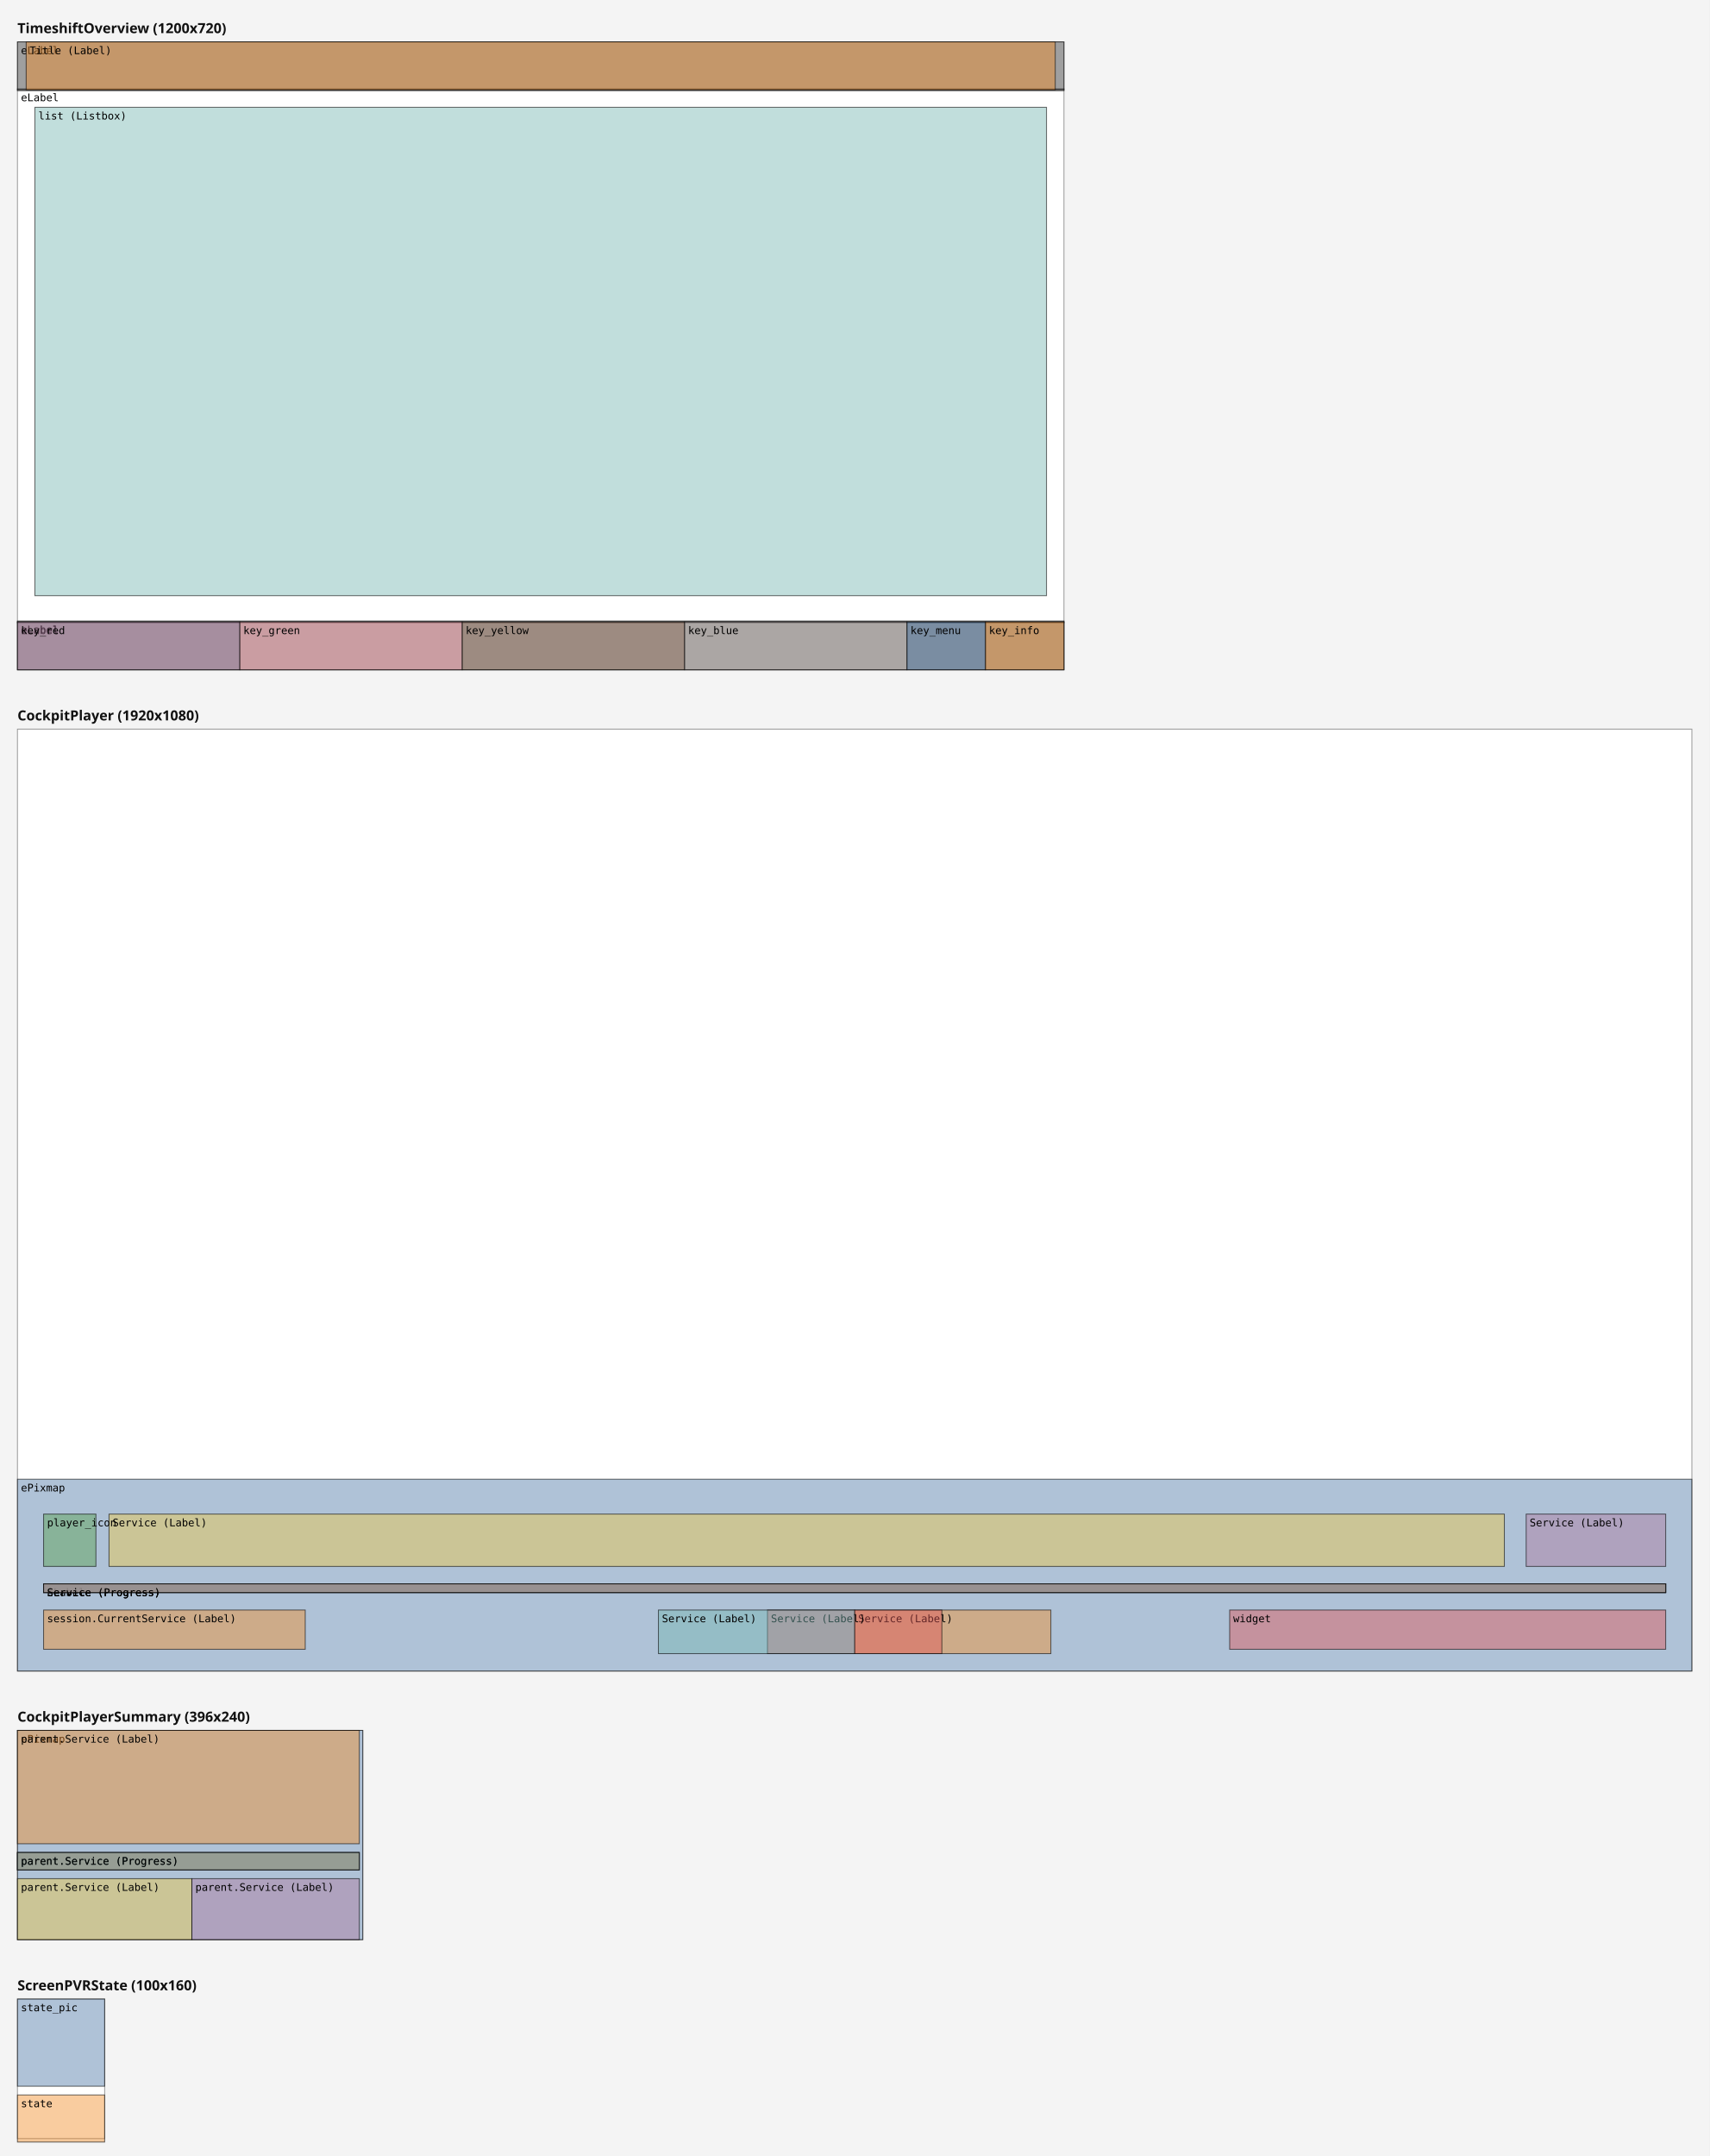
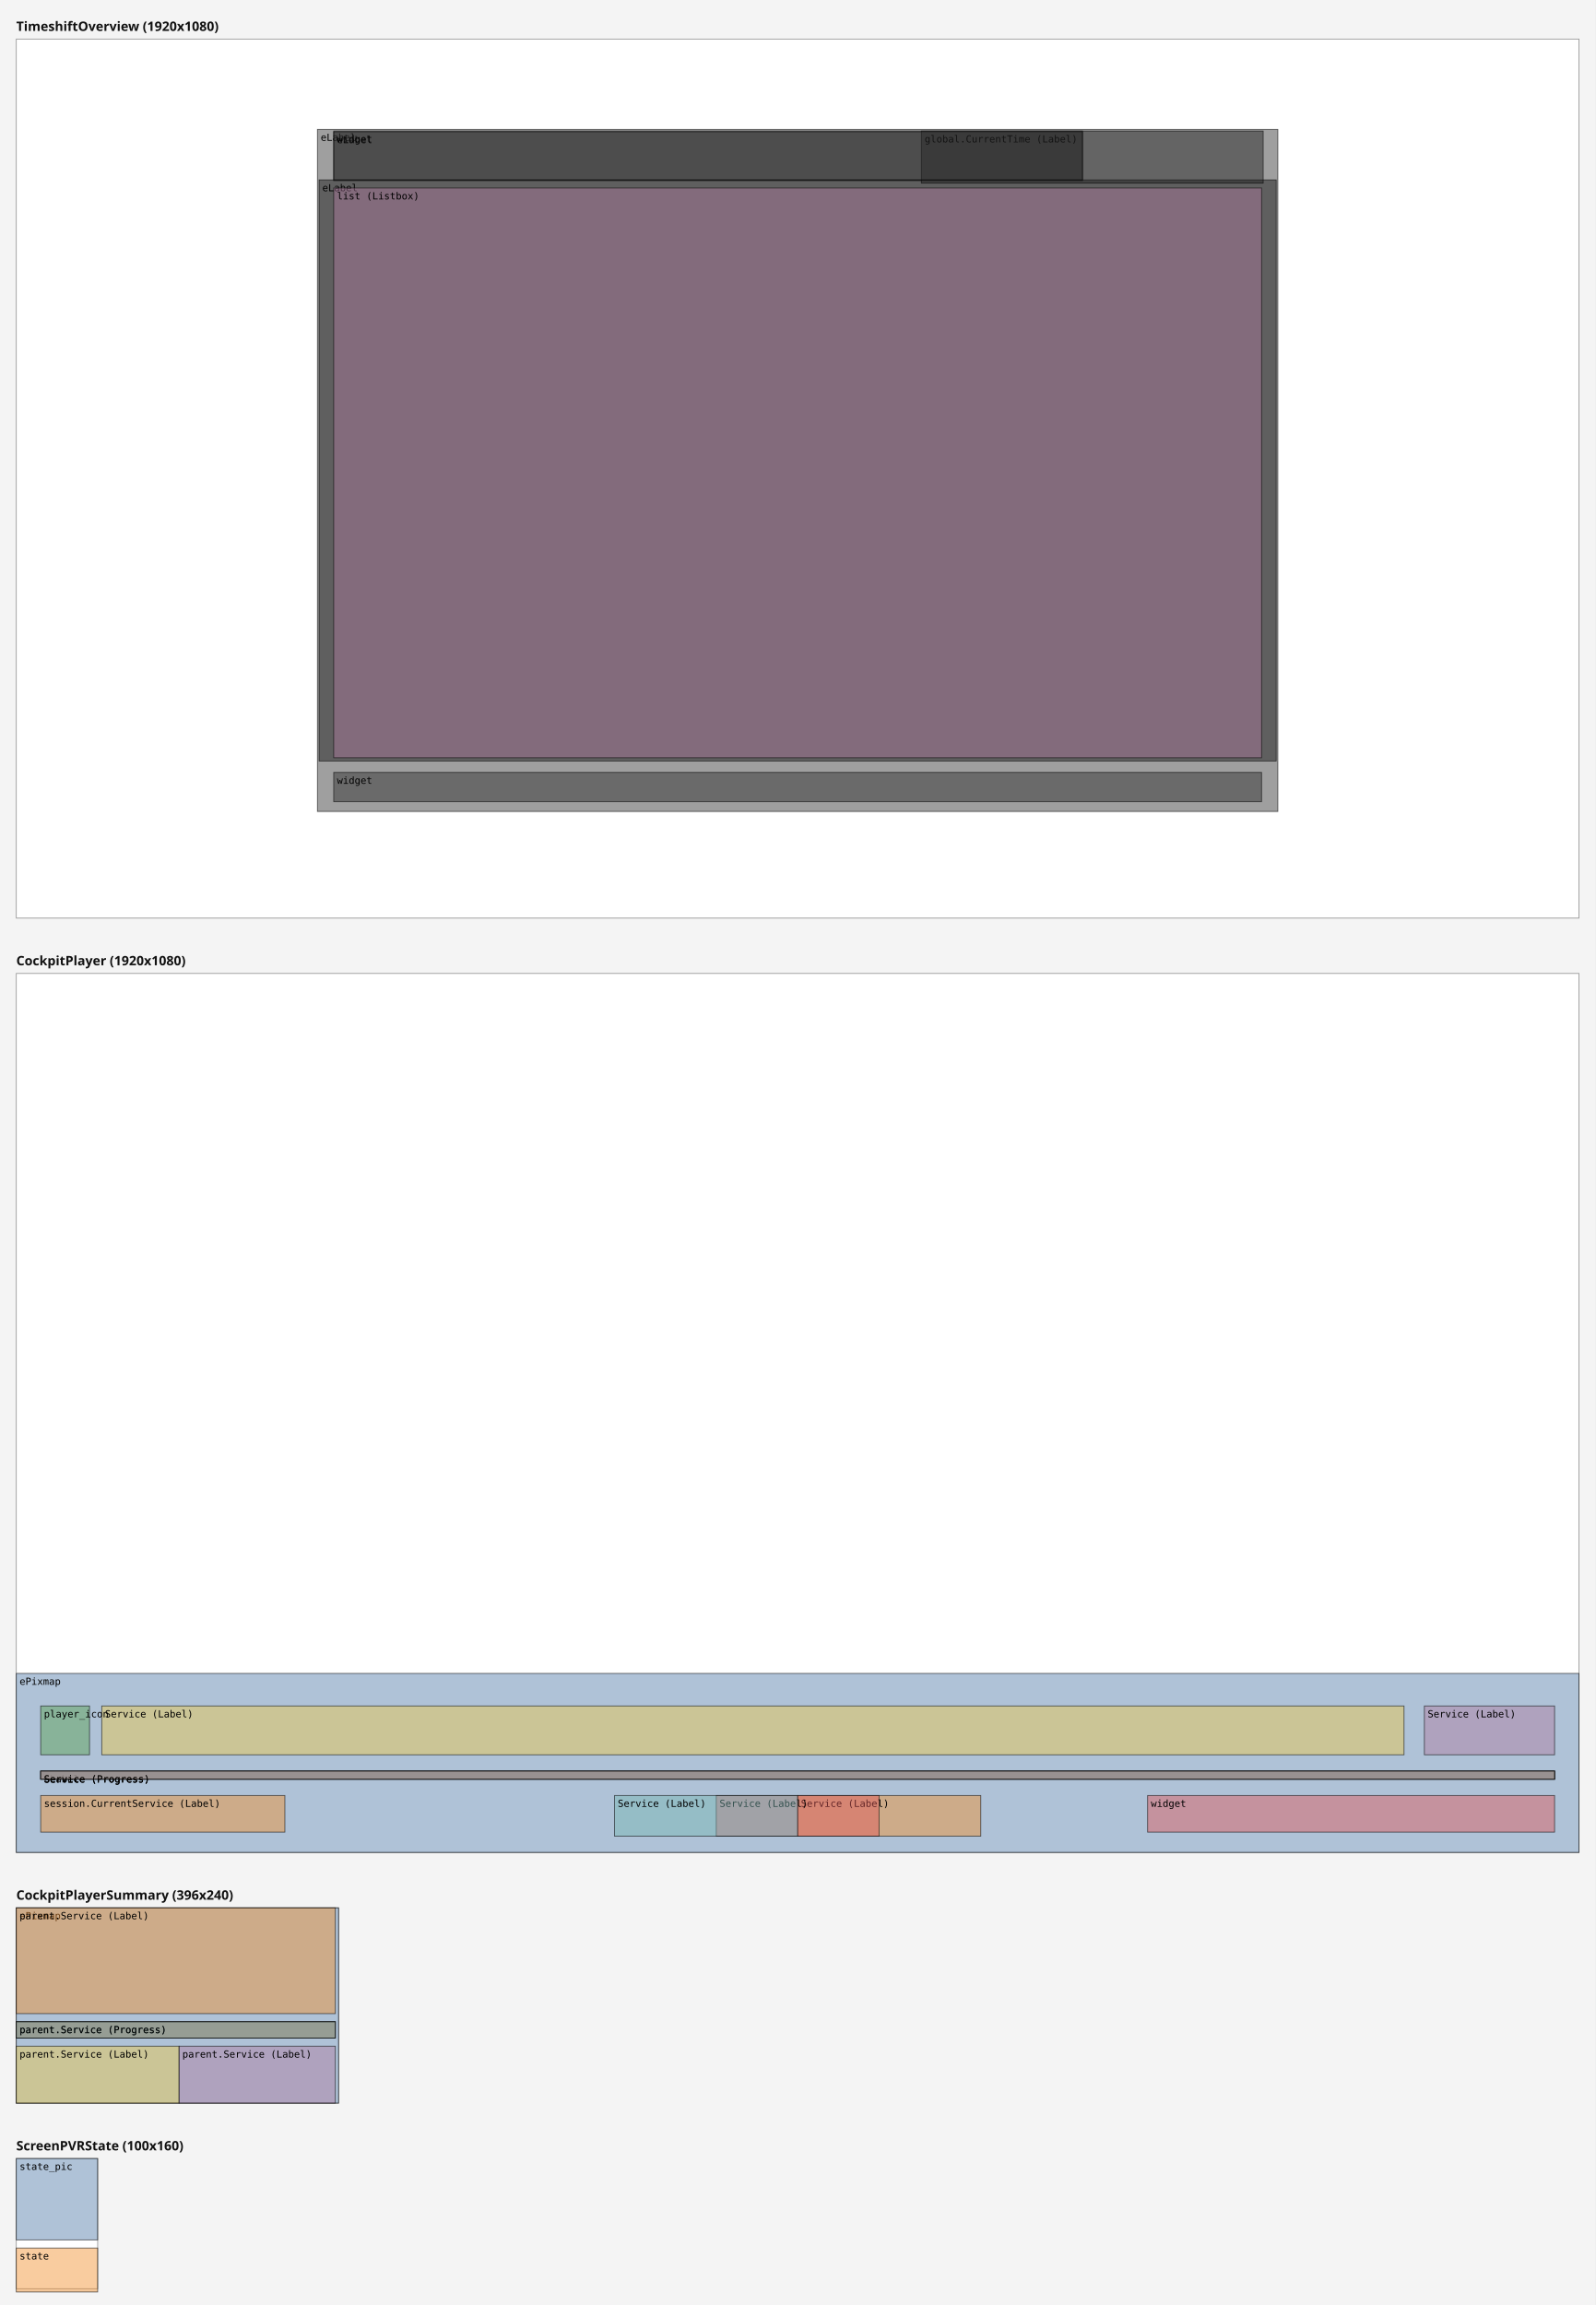
- <svg xmlns="http://www.w3.org/2000/svg" width="1960" height="2472" viewBox="0 0 1960 2472">
-   <rect x="0" y="0" width="1960" height="2472" fill="#f4f4f4" />
-   <text x="20" y="38" font-family="sans-serif" font-size="16" font-weight="bold" fill="#111111">TimeshiftOverview (1200x720)</text>
+ <svg xmlns="http://www.w3.org/2000/svg" width="1960" height="2832" viewBox="0 0 1960 2832">
+   <rect x="0" y="0" width="1960" height="2832" fill="#f4f4f4" />
+   <text x="20" y="38" font-family="sans-serif" font-size="16" font-weight="bold" fill="#111111">TimeshiftOverview (1920x1080)</text>
  <g data-screen="0" transform="translate(20,48)">
-     <rect x="0" y="0" width="1200" height="720" fill="#ffffff" stroke="#999999" stroke-width="1" />
+     <rect x="0" y="0" width="1920" height="1080" fill="#ffffff" stroke="#999999" stroke-width="1" />
    <g>
-       <rect data-ref="0:0" x="0" y="0" width="1200" height="55" fill="#2c2c2c" fill-opacity="0.45" stroke="#000000" stroke-opacity="0.6" stroke-width="1" />
-       <text x="4" y="14" font-family="monospace" font-size="12" fill="#000000">eLabel</text>
+       <rect data-ref="0:0" x="370" y="111" width="1180" height="838" fill="#2c2c2c" fill-opacity="0.45" stroke="#000000" stroke-opacity="0.6" stroke-width="1" />
+       <text x="374" y="125" font-family="monospace" font-size="12" fill="#000000">eLabel</text>
    </g>
    <g>
-       <rect data-ref="0:2" x="0" y="54" width="1200" height="2" fill="#424242" fill-opacity="0.45" stroke="#000000" stroke-opacity="0.6" stroke-width="1" />
-       <text x="4" y="68" font-family="monospace" font-size="12" fill="#000000">eLabel</text>
+       <rect data-ref="0:1" x="372" y="173" width="1176" height="714" fill="#121212" fill-opacity="0.45" stroke="#000000" stroke-opacity="0.6" stroke-width="1" />
+       <text x="376" y="187" font-family="monospace" font-size="12" fill="#000000">eLabel</text>
    </g>
    <g>
-       <rect data-ref="0:3" x="20" y="75" width="1160" height="560" fill="#76b7b2" fill-opacity="0.45" stroke="#000000" stroke-opacity="0.6" stroke-width="1" />
-       <text x="24" y="89" font-family="monospace" font-size="12" fill="#000000">list (Listbox)</text>
+       <rect data-ref="0:6" x="390" y="183" width="1140" height="700" fill="#b07aa1" fill-opacity="0.45" stroke="#000000" stroke-opacity="0.6" stroke-width="1" />
+       <text x="394" y="197" font-family="monospace" font-size="12" fill="#000000">list (Listbox)</text>
    </g>
    <g>
-       <rect data-ref="0:4" x="0" y="664" width="1200" height="2" fill="#424242" fill-opacity="0.45" stroke="#000000" stroke-opacity="0.6" stroke-width="1" />
-       <text x="4" y="678" font-family="monospace" font-size="12" fill="#000000">eLabel</text>
+       <rect data-ref="0:2" x="390" y="901" width="1140" height="36" fill="#2c2c2c" fill-opacity="0.45" stroke="#000000" stroke-opacity="0.6" stroke-width="1" />
+       <text x="394" y="915" font-family="monospace" font-size="12" fill="#000000">widget</text>
    </g>
    <g>
-       <rect data-ref="0:5" x="0" y="665" width="1200" height="55" fill="#2c2c2c" fill-opacity="0.45" stroke="#000000" stroke-opacity="0.6" stroke-width="1" />
-       <text x="4" y="679" font-family="monospace" font-size="12" fill="#000000">eLabel</text>
+       <rect data-ref="0:4" x="390" y="114" width="920" height="60" fill="#2c2c2c" fill-opacity="0.45" stroke="#000000" stroke-opacity="0.6" stroke-width="1" />
+       <text x="394" y="128" font-family="monospace" font-size="12" fill="#000000">eLabel</text>
    </g>
    <g>
-       <rect data-ref="0:1" x="10" y="0" width="1180" height="55" fill="#f28e2b" fill-opacity="0.45" stroke="#000000" stroke-opacity="0.6" stroke-width="1" />
-       <text x="14" y="14" font-family="monospace" font-size="12" fill="#000000">Title (Label)</text>
+       <rect data-ref="0:3" x="1112" y="113" width="420" height="64" fill="#1d1d1d" fill-opacity="0.45" stroke="#000000" stroke-opacity="0.6" stroke-width="1" />
+       <text x="1116" y="127" font-family="monospace" font-size="12" fill="#000000">global.CurrentTime (Label)</text>
    </g>
    <g>
-       <rect data-ref="0:6" x="0" y="665" width="255" height="55" fill="#b07aa1" fill-opacity="0.45" stroke="#000000" stroke-opacity="0.6" stroke-width="1" />
-       <text x="4" y="679" font-family="monospace" font-size="12" fill="#000000">key_red</text>
-     </g>
-     <g>
-       <rect data-ref="0:7" x="255" y="665" width="255" height="55" fill="#ff9da7" fill-opacity="0.45" stroke="#000000" stroke-opacity="0.6" stroke-width="1" />
-       <text x="259" y="679" font-family="monospace" font-size="12" fill="#000000">key_green</text>
-     </g>
-     <g>
-       <rect data-ref="0:8" x="510" y="665" width="255" height="55" fill="#9c755f" fill-opacity="0.45" stroke="#000000" stroke-opacity="0.6" stroke-width="1" />
-       <text x="514" y="679" font-family="monospace" font-size="12" fill="#000000">key_yellow</text>
-     </g>
-     <g>
-       <rect data-ref="0:9" x="765" y="665" width="255" height="55" fill="#bab0ac" fill-opacity="0.45" stroke="#000000" stroke-opacity="0.6" stroke-width="1" />
-       <text x="769" y="679" font-family="monospace" font-size="12" fill="#000000">key_blue</text>
-     </g>
-     <g>
-       <rect data-ref="0:10" x="1020" y="665" width="90" height="55" fill="#4e79a7" fill-opacity="0.45" stroke="#000000" stroke-opacity="0.6" stroke-width="1" />
-       <text x="1024" y="679" font-family="monospace" font-size="12" fill="#000000">key_menu</text>
-     </g>
-     <g>
-       <rect data-ref="0:11" x="1110" y="665" width="90" height="55" fill="#f28e2b" fill-opacity="0.45" stroke="#000000" stroke-opacity="0.6" stroke-width="1" />
-       <text x="1114" y="679" font-family="monospace" font-size="12" fill="#000000">key_info</text>
+       <rect data-ref="0:5" x="390" y="113" width="920" height="60" fill="#2c2c2c" fill-opacity="0.45" stroke="#000000" stroke-opacity="0.6" stroke-width="1" />
+       <text x="394" y="127" font-family="monospace" font-size="12" fill="#000000">widget</text>
    </g>
  </g>
-   <text x="20" y="826" font-family="sans-serif" font-size="16" font-weight="bold" fill="#111111">CockpitPlayer (1920x1080)</text>
-   <g data-screen="1" transform="translate(20,836)">
+   <text x="20" y="1186" font-family="sans-serif" font-size="16" font-weight="bold" fill="#111111">CockpitPlayer (1920x1080)</text>
+   <g data-screen="1" transform="translate(20,1196)">
    <rect x="0" y="0" width="1920" height="1080" fill="#ffffff" stroke="#999999" stroke-width="1" />
    <g>
      <rect data-ref="1:0" x="0" y="860" width="1920" height="220" fill="#4e79a7" fill-opacity="0.45" stroke="#000000" stroke-opacity="0.6" stroke-width="1" />
      <text x="4" y="874" font-family="monospace" font-size="12" fill="#000000">ePixmap</text>
    </g>
    <g>
      <rect data-ref="1:1" x="960" y="1010" width="225" height="50" fill="#f28e2b" fill-opacity="0.45" stroke="#000000" stroke-opacity="0.6" stroke-width="1" />
      <text x="964" y="1024" font-family="monospace" font-size="12" fill="#000000">Service (Label)</text>
    </g>
    <g>
      <rect data-ref="1:2" x="860" y="1010" width="200" height="50" fill="#e15759" fill-opacity="0.45" stroke="#000000" stroke-opacity="0.6" stroke-width="1" />
      <text x="864" y="1024" font-family="monospace" font-size="12" fill="#000000">Service (Label)</text>
    </g>
    <g>
      <rect data-ref="1:3" x="735" y="1010" width="225" height="50" fill="#76b7b2" fill-opacity="0.45" stroke="#000000" stroke-opacity="0.6" stroke-width="1" />
      <text x="739" y="1024" font-family="monospace" font-size="12" fill="#000000">Service (Label)</text>
    </g>
    <g>
      <rect data-ref="1:5" x="105" y="900" width="1600" height="60" fill="#edc948" fill-opacity="0.45" stroke="#000000" stroke-opacity="0.6" stroke-width="1" />
      <text x="109" y="914" font-family="monospace" font-size="12" fill="#000000">Service (Label)</text>
    </g>
    <g>
      <rect data-ref="1:6" x="1730" y="900" width="160" height="60" fill="#b07aa1" fill-opacity="0.45" stroke="#000000" stroke-opacity="0.6" stroke-width="1" />
      <text x="1734" y="914" font-family="monospace" font-size="12" fill="#000000">Service (Label)</text>
    </g>
    <g>
      <rect data-ref="1:7" x="30" y="980" width="1860" height="10" fill="#2c2c2c" fill-opacity="0.45" stroke="#000000" stroke-opacity="0.6" stroke-width="1" />
      <text x="34" y="994" font-family="monospace" font-size="12" fill="#000000">eLabel</text>
    </g>
    <g>
      <rect data-ref="1:10" x="30" y="980" width="1860" height="10" fill="#4e79a7" fill-opacity="0.45" stroke="#000000" stroke-opacity="0.6" stroke-width="1" />
      <text x="34" y="994" font-family="monospace" font-size="12" fill="#000000">Service (Progress)</text>
    </g>
    <g>
      <rect data-ref="1:4" x="30" y="900" width="60" height="60" fill="#59a14f" fill-opacity="0.45" stroke="#000000" stroke-opacity="0.6" stroke-width="1" />
      <text x="34" y="914" font-family="monospace" font-size="12" fill="#000000">player_icon</text>
    </g>
    <g>
      <rect data-ref="1:8" x="30" y="980" width="1860" height="10" fill="#9c755f" fill-opacity="0.45" stroke="#000000" stroke-opacity="0.6" stroke-width="1" />
      <text x="34" y="994" font-family="monospace" font-size="12" fill="#000000">Service (Progress)</text>
    </g>
    <g>
      <rect data-ref="1:11" x="30" y="1010" width="300" height="45" fill="#f28e2b" fill-opacity="0.45" stroke="#000000" stroke-opacity="0.6" stroke-width="1" />
      <text x="34" y="1024" font-family="monospace" font-size="12" fill="#000000">session.CurrentService (Label)</text>
    </g>
    <g>
      <rect data-ref="1:9" x="30" y="980" width="1860" height="10" fill="#bab0ac" fill-opacity="0.45" stroke="#000000" stroke-opacity="0.6" stroke-width="1" />
      <text x="34" y="994" font-family="monospace" font-size="12" fill="#000000">Service (Progress)</text>
    </g>
    <g>
      <rect data-ref="1:12" x="1390" y="1010" width="500" height="45" fill="#e15759" fill-opacity="0.45" stroke="#000000" stroke-opacity="0.6" stroke-width="1" />
      <text x="1394" y="1024" font-family="monospace" font-size="12" fill="#000000">widget</text>
    </g>
  </g>
-   <text x="20" y="1974" font-family="sans-serif" font-size="16" font-weight="bold" fill="#111111">CockpitPlayerSummary (396x240)</text>
-   <g data-screen="2" transform="translate(20,1984)">
+   <text x="20" y="2334" font-family="sans-serif" font-size="16" font-weight="bold" fill="#111111">CockpitPlayerSummary (396x240)</text>
+   <g data-screen="2" transform="translate(20,2344)">
    <rect x="0" y="0" width="396" height="240" fill="#ffffff" stroke="#999999" stroke-width="1" />
    <g>
      <rect data-ref="2:0" x="0" y="0" width="396" height="240" fill="#4e79a7" fill-opacity="0.45" stroke="#000000" stroke-opacity="0.6" stroke-width="1" />
      <text x="4" y="14" font-family="monospace" font-size="12" fill="#000000">ePixmap</text>
    </g>
    <g>
      <rect data-ref="2:1" x="0" y="0" width="392" height="130" fill="#f28e2b" fill-opacity="0.45" stroke="#000000" stroke-opacity="0.6" stroke-width="1" />
      <text x="4" y="14" font-family="monospace" font-size="12" fill="#000000">parent.Service (Label)</text>
    </g>
    <g>
      <rect data-ref="2:5" x="0" y="170" width="200" height="70" fill="#edc948" fill-opacity="0.45" stroke="#000000" stroke-opacity="0.6" stroke-width="1" />
      <text x="4" y="184" font-family="monospace" font-size="12" fill="#000000">parent.Service (Label)</text>
    </g>
    <g>
      <rect data-ref="2:6" x="200" y="170" width="192" height="70" fill="#b07aa1" fill-opacity="0.45" stroke="#000000" stroke-opacity="0.6" stroke-width="1" />
      <text x="204" y="184" font-family="monospace" font-size="12" fill="#000000">parent.Service (Label)</text>
    </g>
    <g>
      <rect data-ref="2:4" x="0" y="140" width="392" height="20" fill="#59a14f" fill-opacity="0.45" stroke="#000000" stroke-opacity="0.6" stroke-width="1" />
      <text x="4" y="154" font-family="monospace" font-size="12" fill="#000000">parent.Service (Progress)</text>
    </g>
    <g>
      <rect data-ref="2:2" x="0" y="140" width="392" height="20" fill="#e15759" fill-opacity="0.45" stroke="#000000" stroke-opacity="0.6" stroke-width="1" />
      <text x="4" y="154" font-family="monospace" font-size="12" fill="#000000">parent.Service (Progress)</text>
    </g>
    <g>
      <rect data-ref="2:3" x="0" y="140" width="392" height="20" fill="#76b7b2" fill-opacity="0.45" stroke="#000000" stroke-opacity="0.6" stroke-width="1" />
      <text x="4" y="154" font-family="monospace" font-size="12" fill="#000000">parent.Service (Progress)</text>
    </g>
  </g>
-   <text x="20" y="2282" font-family="sans-serif" font-size="16" font-weight="bold" fill="#111111">ScreenPVRState (100x160)</text>
-   <g data-screen="3" transform="translate(20,2292)">
+   <text x="20" y="2642" font-family="sans-serif" font-size="16" font-weight="bold" fill="#111111">ScreenPVRState (100x160)</text>
+   <g data-screen="3" transform="translate(20,2652)">
    <rect x="0" y="0" width="100" height="160" fill="#ffffff" stroke="#999999" stroke-width="1" />
    <g>
      <rect data-ref="3:0" x="0" y="0" width="100" height="100" fill="#4e79a7" fill-opacity="0.45" stroke="#000000" stroke-opacity="0.6" stroke-width="1" />
      <text x="4" y="14" font-family="monospace" font-size="12" fill="#000000">state_pic</text>
    </g>
    <g>
      <rect data-ref="3:1" x="0" y="110" width="100" height="54" fill="#f28e2b" fill-opacity="0.45" stroke="#000000" stroke-opacity="0.6" stroke-width="1" />
      <text x="4" y="124" font-family="monospace" font-size="12" fill="#000000">state</text>
    </g>
  </g>
</svg>
